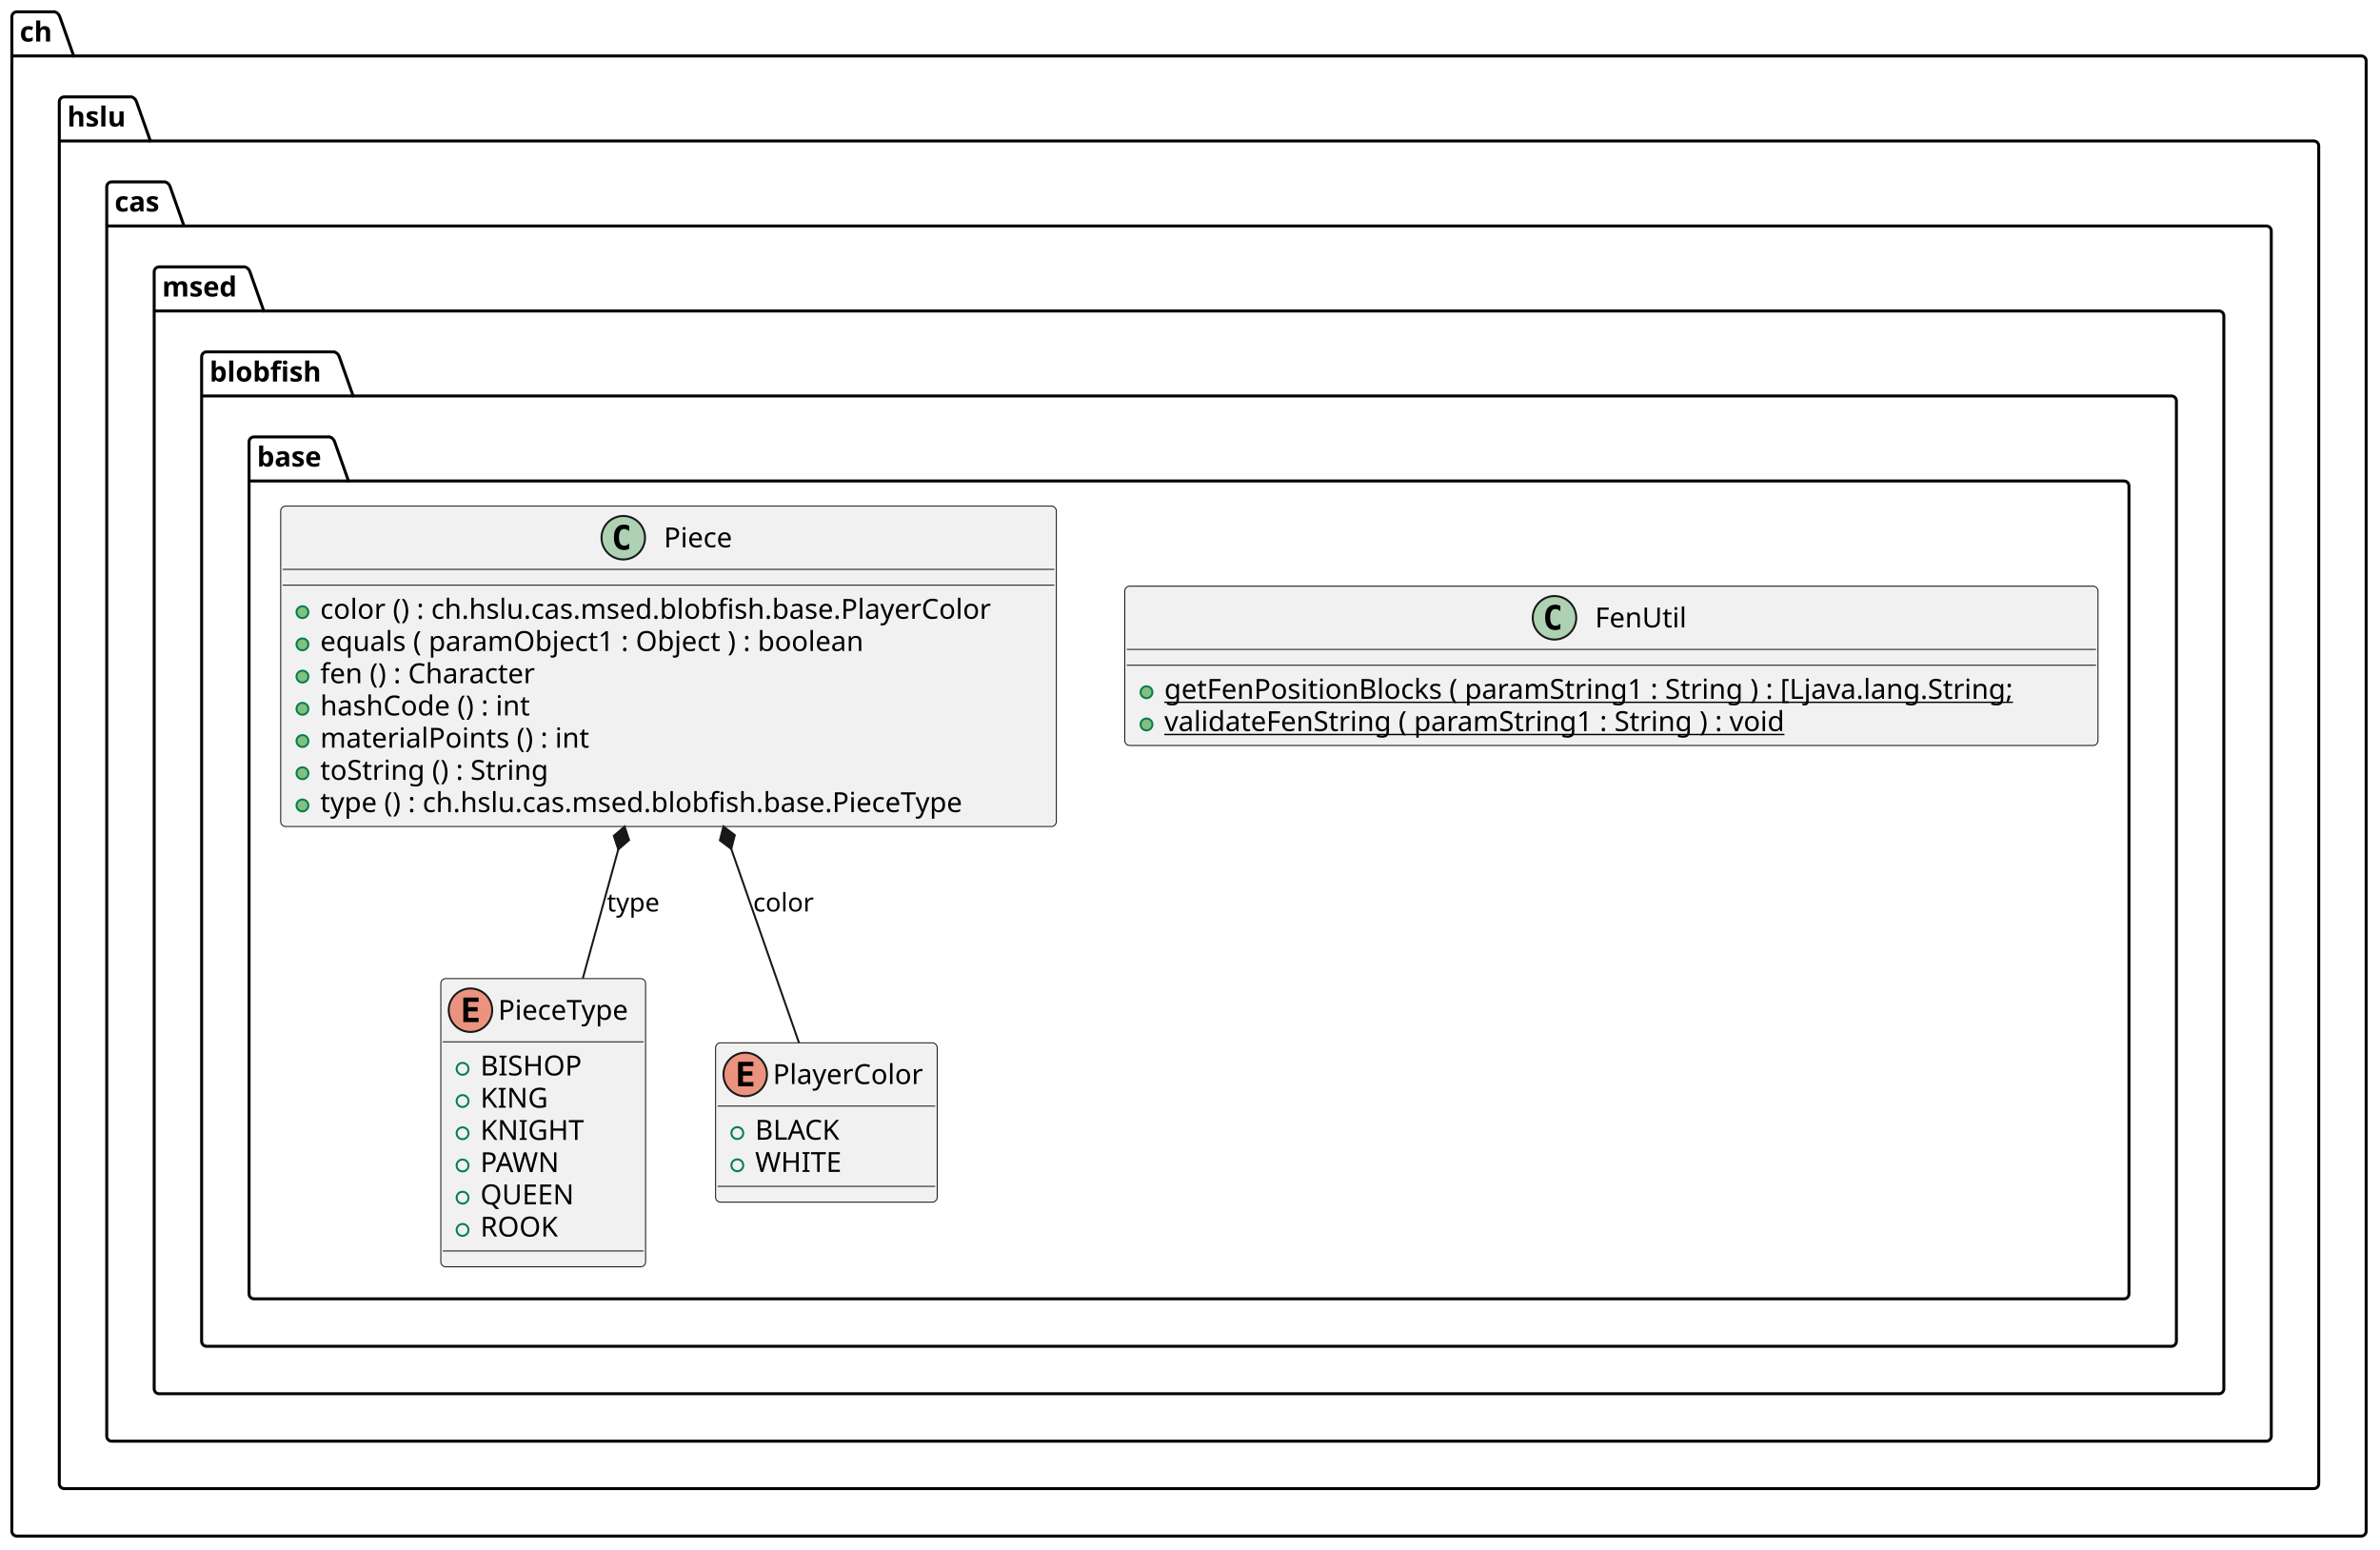
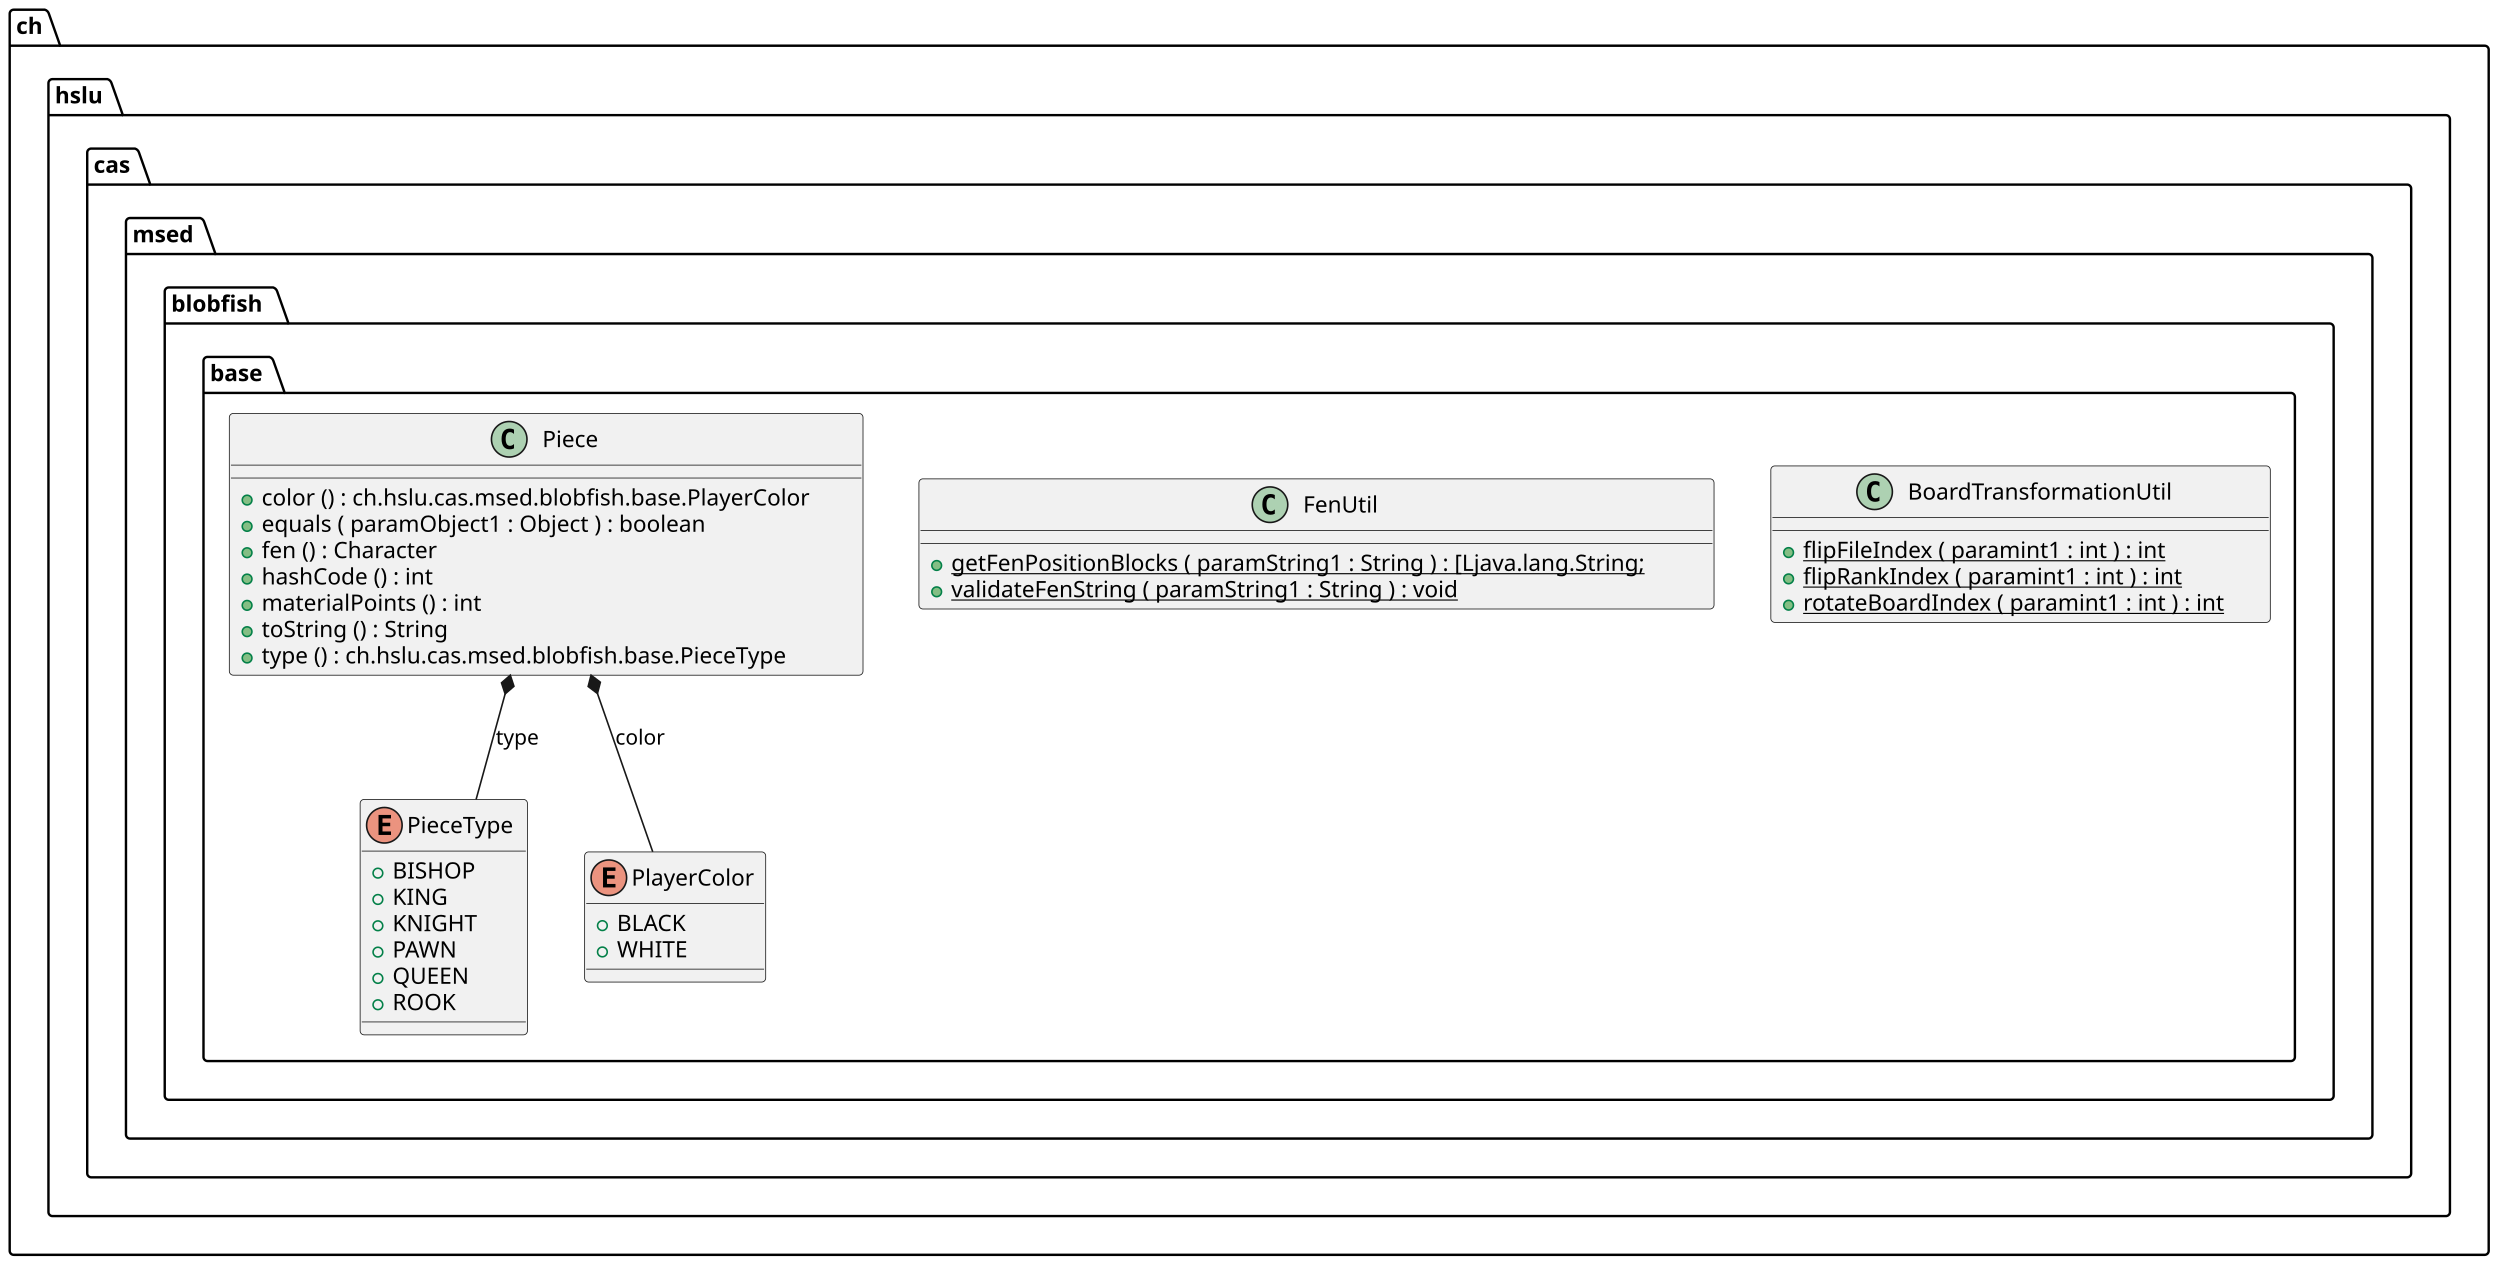
- <svg xmlns="http://www.w3.org/2000/svg" contentStyleType="text/css" data-diagram-type="CLASS" height="784px" preserveAspectRatio="none" style="width:1204px;height:784px;background:#FFFFFF;" version="1.1" viewBox="0 0 1204 784" width="1204px" zoomAndPan="magnify">
+ <svg xmlns="http://www.w3.org/2000/svg" contentStyleType="text/css" data-diagram-type="CLASS" height="784px" preserveAspectRatio="none" style="width:1548px;height:784px;background:#FFFFFF;" version="1.1" viewBox="0 0 1548 784" width="1548px" zoomAndPan="magnify">
  <defs />
  <g>
    <g class="cluster" data-entity="ch" data-source-line="2" data-uid="ent0003" id="cluster_ch">
-       <path d="M8.5,6 L27.766,6 A3.75,3.75 0 0 1 30.266,8.5 L37.266,28.297 L1194.5,28.297 A2.5,2.5 0 0 1 1197,30.797 L1197,774.5 A2.5,2.5 0 0 1 1194.5,777 L8.5,777 A2.5,2.5 0 0 1 6,774.5 L6,8.5 A2.5,2.5 0 0 1 8.5,6" fill="none" style="stroke:#000000;stroke-width:1.5;" />
+       <path d="M8.5,6 L27.766,6 A3.75,3.75 0 0 1 30.266,8.5 L37.266,28.297 L1538.5,28.297 A2.5,2.5 0 0 1 1541,30.797 L1541,774.5 A2.5,2.5 0 0 1 1538.5,777 L8.5,777 A2.5,2.5 0 0 1 6,774.5 L6,8.5 A2.5,2.5 0 0 1 8.5,6" fill="none" style="stroke:#000000;stroke-width:1.5;" />
      <line style="stroke:#000000;stroke-width:1.5;" x1="6" x2="37.266" y1="28.297" y2="28.297" />
      <text fill="#000000" font-family="sans-serif" font-size="14" font-weight="bold" lengthAdjust="spacing" textLength="18.266" x="10" y="20.995">ch</text>
    </g>
    <g class="cluster" data-entity="hslu" data-source-line="2" data-uid="ent0004" id="cluster_hslu">
-       <path d="M32.5,49 L66.565,49 A3.75,3.75 0 0 1 69.065,51.5 L76.065,71.297 L1170.5,71.297 A2.5,2.5 0 0 1 1173,73.797 L1173,750.5 A2.5,2.5 0 0 1 1170.5,753 L32.5,753 A2.5,2.5 0 0 1 30,750.5 L30,51.5 A2.5,2.5 0 0 1 32.5,49" fill="none" style="stroke:#000000;stroke-width:1.5;" />
+       <path d="M32.5,49 L66.565,49 A3.75,3.75 0 0 1 69.065,51.5 L76.065,71.297 L1514.5,71.297 A2.5,2.5 0 0 1 1517,73.797 L1517,750.5 A2.5,2.5 0 0 1 1514.5,753 L32.5,753 A2.5,2.5 0 0 1 30,750.5 L30,51.5 A2.5,2.5 0 0 1 32.5,49" fill="none" style="stroke:#000000;stroke-width:1.5;" />
      <line style="stroke:#000000;stroke-width:1.5;" x1="30" x2="76.065" y1="71.297" y2="71.297" />
      <text fill="#000000" font-family="sans-serif" font-size="14" font-weight="bold" lengthAdjust="spacing" textLength="33.065" x="34" y="63.995">hslu</text>
    </g>
    <g class="cluster" data-entity="cas" data-source-line="2" data-uid="ent0005" id="cluster_cas">
-       <path d="M56.5,92 L83.579,92 A3.75,3.75 0 0 1 86.079,94.5 L93.079,114.297 L1146.5,114.297 A2.5,2.5 0 0 1 1149,116.797 L1149,726.5 A2.5,2.5 0 0 1 1146.5,729 L56.5,729 A2.5,2.5 0 0 1 54,726.5 L54,94.5 A2.5,2.5 0 0 1 56.5,92" fill="none" style="stroke:#000000;stroke-width:1.5;" />
+       <path d="M56.5,92 L83.579,92 A3.75,3.75 0 0 1 86.079,94.5 L93.079,114.297 L1490.5,114.297 A2.5,2.5 0 0 1 1493,116.797 L1493,726.5 A2.5,2.5 0 0 1 1490.5,729 L56.5,729 A2.5,2.5 0 0 1 54,726.5 L54,94.5 A2.5,2.5 0 0 1 56.5,92" fill="none" style="stroke:#000000;stroke-width:1.5;" />
      <line style="stroke:#000000;stroke-width:1.5;" x1="54" x2="93.079" y1="114.297" y2="114.297" />
      <text fill="#000000" font-family="sans-serif" font-size="14" font-weight="bold" lengthAdjust="spacing" textLength="26.079" x="58" y="106.995">cas</text>
    </g>
    <g class="cluster" data-entity="msed" data-source-line="2" data-uid="ent0006" id="cluster_msed">
-       <path d="M80.5,135 L123.938,135 A3.75,3.75 0 0 1 126.438,137.5 L133.438,157.297 L1122.5,157.297 A2.5,2.5 0 0 1 1125,159.797 L1125,702.5 A2.5,2.5 0 0 1 1122.5,705 L80.5,705 A2.5,2.5 0 0 1 78,702.5 L78,137.5 A2.5,2.5 0 0 1 80.5,135" fill="none" style="stroke:#000000;stroke-width:1.5;" />
+       <path d="M80.5,135 L123.938,135 A3.75,3.75 0 0 1 126.438,137.5 L133.438,157.297 L1466.5,157.297 A2.5,2.5 0 0 1 1469,159.797 L1469,702.5 A2.5,2.5 0 0 1 1466.5,705 L80.5,705 A2.5,2.5 0 0 1 78,702.5 L78,137.5 A2.5,2.5 0 0 1 80.5,135" fill="none" style="stroke:#000000;stroke-width:1.5;" />
      <line style="stroke:#000000;stroke-width:1.5;" x1="78" x2="133.438" y1="157.297" y2="157.297" />
      <text fill="#000000" font-family="sans-serif" font-size="14" font-weight="bold" lengthAdjust="spacing" textLength="42.438" x="82" y="149.995">msed</text>
    </g>
    <g class="cluster" data-entity="blobfish" data-source-line="2" data-uid="ent0007" id="cluster_blobfish">
-       <path d="M104.5,178 L169.149,178 A3.75,3.75 0 0 1 171.649,180.5 L178.649,200.297 L1098.5,200.297 A2.5,2.5 0 0 1 1101,202.797 L1101,678.5 A2.5,2.5 0 0 1 1098.5,681 L104.5,681 A2.5,2.5 0 0 1 102,678.5 L102,180.5 A2.5,2.5 0 0 1 104.5,178" fill="none" style="stroke:#000000;stroke-width:1.5;" />
+       <path d="M104.5,178 L169.149,178 A3.75,3.75 0 0 1 171.649,180.5 L178.649,200.297 L1442.5,200.297 A2.5,2.5 0 0 1 1445,202.797 L1445,678.5 A2.5,2.5 0 0 1 1442.5,681 L104.5,681 A2.5,2.5 0 0 1 102,678.5 L102,180.5 A2.5,2.5 0 0 1 104.5,178" fill="none" style="stroke:#000000;stroke-width:1.5;" />
      <line style="stroke:#000000;stroke-width:1.5;" x1="102" x2="178.649" y1="200.297" y2="200.297" />
      <text fill="#000000" font-family="sans-serif" font-size="14" font-weight="bold" lengthAdjust="spacing" textLength="63.649" x="106" y="192.995">blobfish</text>
    </g>
    <g class="cluster" data-entity="base" data-source-line="2" data-uid="ent0008" id="cluster_base">
-       <path d="M128.5,221 L166.797,221 A3.75,3.75 0 0 1 169.297,223.5 L176.297,243.297 L1074.5,243.297 A2.5,2.5 0 0 1 1077,245.797 L1077,654.5 A2.5,2.5 0 0 1 1074.5,657 L128.5,657 A2.5,2.5 0 0 1 126,654.5 L126,223.5 A2.5,2.5 0 0 1 128.5,221" fill="none" style="stroke:#000000;stroke-width:1.5;" />
+       <path d="M128.5,221 L166.797,221 A3.75,3.75 0 0 1 169.297,223.5 L176.297,243.297 L1418.5,243.297 A2.5,2.5 0 0 1 1421,245.797 L1421,654.5 A2.5,2.5 0 0 1 1418.5,657 L128.5,657 A2.5,2.5 0 0 1 126,654.5 L126,223.5 A2.5,2.5 0 0 1 128.5,221" fill="none" style="stroke:#000000;stroke-width:1.5;" />
      <line style="stroke:#000000;stroke-width:1.5;" x1="126" x2="176.297" y1="243.297" y2="243.297" />
      <text fill="#000000" font-family="sans-serif" font-size="14" font-weight="bold" lengthAdjust="spacing" textLength="37.297" x="130" y="235.995">base</text>
    </g>
-     <g class="entity" data-entity="FenUtil" data-source-line="2" data-uid="ent0002" id="entity_FenUtil">
+     <g class="entity" data-entity="BoardTransformationUtil" data-source-line="2" data-uid="ent0002" id="entity_BoardTransformationUtil">
+       <rect fill="#F1F1F1" height="96.891" rx="2.5" ry="2.5" style="stroke:#181818;stroke-width:0.5;" width="309.281" x="1096.5" y="288.5" />
+       <ellipse cx="1160.768" cy="304.5" fill="#ADD1B2" rx="11" ry="11" style="stroke:#181818;stroke-width:1;" />
+       <path d="M1163.737,310.141 Q1163.159,310.438 1162.518,310.578 Q1161.877,310.734 1161.174,310.734 Q1158.674,310.734 1157.346,309.094 Q1156.034,307.438 1156.034,304.312 Q1156.034,301.188 1157.346,299.531 Q1158.674,297.875 1161.174,297.875 Q1161.877,297.875 1162.518,298.031 Q1163.174,298.188 1163.737,298.484 L1163.737,301.203 Q1163.112,300.625 1162.518,300.359 Q1161.924,300.078 1161.299,300.078 Q1159.956,300.078 1159.268,301.156 Q1158.581,302.219 1158.581,304.312 Q1158.581,306.406 1159.268,307.484 Q1159.956,308.547 1161.299,308.547 Q1161.924,308.547 1162.518,308.281 Q1163.112,308 1163.737,307.422 L1163.737,310.141 Z " fill="#000000" />
+       <text fill="#000000" font-family="sans-serif" font-size="14" lengthAdjust="spacing" textLength="172.245" x="1181.268" y="309.347">BoardTransformationUtil</text>
+       <line style="stroke:#181818;stroke-width:0.5;" x1="1097.5" x2="1404.781" y1="320.5" y2="320.5" />
+       <line style="stroke:#181818;stroke-width:0.5;" x1="1097.5" x2="1404.781" y1="328.5" y2="328.5" />
+       <ellipse cx="1107.5" cy="342.148" fill="#84BE84" rx="3" ry="3" style="stroke:#038048;stroke-width:1;" />
+       <text fill="#000000" font-family="sans-serif" font-size="14" lengthAdjust="spacing" text-decoration="underline" textLength="245.438" x="1116.5" y="345.495">flipFileIndex ( paramint1 : int ) : int</text>
+       <ellipse cx="1107.5" cy="358.445" fill="#84BE84" rx="3" ry="3" style="stroke:#038048;stroke-width:1;" />
+       <text fill="#000000" font-family="sans-serif" font-size="14" lengthAdjust="spacing" text-decoration="underline" textLength="256.279" x="1116.5" y="361.792">flipRankIndex ( paramint1 : int ) : int</text>
+       <ellipse cx="1107.5" cy="374.742" fill="#84BE84" rx="3" ry="3" style="stroke:#038048;stroke-width:1;" />
+       <text fill="#000000" font-family="sans-serif" font-size="14" lengthAdjust="spacing" text-decoration="underline" textLength="283.281" x="1116.5" y="378.089">rotateBoardIndex ( paramint1 : int ) : int</text>
+     </g>
+     <g class="entity" data-entity="FenUtil" data-source-line="9" data-uid="ent0009" id="entity_FenUtil">
      <rect fill="#F1F1F1" height="80.594" rx="2.5" ry="2.5" style="stroke:#181818;stroke-width:0.5;" width="492.334" x="569" y="296.5" />
      <ellipse cx="786.39" cy="312.5" fill="#ADD1B2" rx="11" ry="11" style="stroke:#181818;stroke-width:1;" />
      <path d="M789.358,318.141 Q788.78,318.438 788.14,318.578 Q787.499,318.734 786.796,318.734 Q784.296,318.734 782.968,317.094 Q781.655,315.438 781.655,312.312 Q781.655,309.188 782.968,307.531 Q784.296,305.875 786.796,305.875 Q787.499,305.875 788.14,306.031 Q788.796,306.188 789.358,306.484 L789.358,309.203 Q788.733,308.625 788.14,308.359 Q787.546,308.078 786.921,308.078 Q785.577,308.078 784.89,309.156 Q784.202,310.219 784.202,312.312 Q784.202,314.406 784.89,315.484 Q785.577,316.547 786.921,316.547 Q787.546,316.547 788.14,316.281 Q788.733,316 789.358,315.422 L789.358,318.141 Z " fill="#000000" />
      <text fill="#000000" font-family="sans-serif" font-size="14" lengthAdjust="spacing" textLength="49.055" x="806.89" y="317.347">FenUtil</text>
      <line style="stroke:#181818;stroke-width:0.5;" x1="570" x2="1060.334" y1="328.5" y2="328.5" />
      <line style="stroke:#181818;stroke-width:0.5;" x1="570" x2="1060.334" y1="336.5" y2="336.5" />
      <ellipse cx="580" cy="350.148" fill="#84BE84" rx="3" ry="3" style="stroke:#038048;stroke-width:1;" />
      <text fill="#000000" font-family="sans-serif" font-size="14" lengthAdjust="spacing" text-decoration="underline" textLength="466.334" x="589" y="353.495">getFenPositionBlocks ( paramString1 : String ) : [Ljava.lang.String;</text>
      <ellipse cx="580" cy="366.445" fill="#84BE84" rx="3" ry="3" style="stroke:#038048;stroke-width:1;" />
      <text fill="#000000" font-family="sans-serif" font-size="14" lengthAdjust="spacing" text-decoration="underline" textLength="342.576" x="589" y="369.792">validateFenString ( paramString1 : String ) : void</text>
    </g>
-     <g class="entity" data-entity="Piece" data-source-line="8" data-uid="ent0009" id="entity_Piece">
+     <g class="entity" data-entity="Piece" data-source-line="15" data-uid="ent0010" id="entity_Piece">
      <rect fill="#F1F1F1" height="162.078" rx="2.5" ry="2.5" style="stroke:#181818;stroke-width:0.5;" width="392.372" x="142" y="256" />
      <ellipse cx="315.308" cy="272" fill="#ADD1B2" rx="11" ry="11" style="stroke:#181818;stroke-width:1;" />
      <path d="M318.277,277.641 Q317.699,277.938 317.058,278.078 Q316.418,278.234 315.714,278.234 Q313.214,278.234 311.886,276.594 Q310.574,274.938 310.574,271.812 Q310.574,268.688 311.886,267.031 Q313.214,265.375 315.714,265.375 Q316.418,265.375 317.058,265.531 Q317.714,265.688 318.277,265.984 L318.277,268.703 Q317.652,268.125 317.058,267.859 Q316.464,267.578 315.839,267.578 Q314.496,267.578 313.808,268.656 Q313.121,269.719 313.121,271.812 Q313.121,273.906 313.808,274.984 Q314.496,276.047 315.839,276.047 Q316.464,276.047 317.058,275.781 Q317.652,275.5 318.277,274.922 L318.277,277.641 Z " fill="#000000" />
      <text fill="#000000" font-family="sans-serif" font-size="14" lengthAdjust="spacing" textLength="37.256" x="335.808" y="276.847">Piece</text>
      <line style="stroke:#181818;stroke-width:0.5;" x1="143" x2="533.372" y1="288" y2="288" />
      <line style="stroke:#181818;stroke-width:0.5;" x1="143" x2="533.372" y1="296" y2="296" />
      <ellipse cx="153" cy="309.648" fill="#84BE84" rx="3" ry="3" style="stroke:#038048;stroke-width:1;" />
      <text fill="#000000" font-family="sans-serif" font-size="14" lengthAdjust="spacing" textLength="366.372" x="162" y="312.995">color () : ch.hslu.cas.msed.blobfish.base.PlayerColor</text>
      <ellipse cx="153" cy="325.945" fill="#84BE84" rx="3" ry="3" style="stroke:#038048;stroke-width:1;" />
      <text fill="#000000" font-family="sans-serif" font-size="14" lengthAdjust="spacing" textLength="299.154" x="162" y="329.292">equals ( paramObject1 : Object ) : boolean</text>
      <ellipse cx="153" cy="342.242" fill="#84BE84" rx="3" ry="3" style="stroke:#038048;stroke-width:1;" />
      <text fill="#000000" font-family="sans-serif" font-size="14" lengthAdjust="spacing" textLength="120.524" x="162" y="345.589">fen () : Character</text>
      <ellipse cx="153" cy="358.539" fill="#84BE84" rx="3" ry="3" style="stroke:#038048;stroke-width:1;" />
      <text fill="#000000" font-family="sans-serif" font-size="14" lengthAdjust="spacing" textLength="116.703" x="162" y="361.886">hashCode () : int</text>
      <ellipse cx="153" cy="374.836" fill="#84BE84" rx="3" ry="3" style="stroke:#038048;stroke-width:1;" />
      <text fill="#000000" font-family="sans-serif" font-size="14" lengthAdjust="spacing" textLength="148.231" x="162" y="378.183">materialPoints () : int</text>
      <ellipse cx="153" cy="391.133" fill="#84BE84" rx="3" ry="3" style="stroke:#038048;stroke-width:1;" />
      <text fill="#000000" font-family="sans-serif" font-size="14" lengthAdjust="spacing" textLength="126.608" x="162" y="394.479">toString () : String</text>
      <ellipse cx="153" cy="407.43" fill="#84BE84" rx="3" ry="3" style="stroke:#038048;stroke-width:1;" />
      <text fill="#000000" font-family="sans-serif" font-size="14" lengthAdjust="spacing" textLength="354.648" x="162" y="410.776">type () : ch.hslu.cas.msed.blobfish.base.PieceType</text>
    </g>
-     <g class="entity" data-entity="PieceType" data-source-line="19" data-uid="ent0010" id="entity_PieceType">
+     <g class="entity" data-entity="PieceType" data-source-line="26" data-uid="ent0011" id="entity_PieceType">
      <rect fill="#F1F1F1" height="145.781" rx="2.5" ry="2.5" style="stroke:#181818;stroke-width:0.5;" width="103.593" x="223" y="495" />
      <ellipse cx="238" cy="511" fill="#EB937F" rx="11" ry="11" style="stroke:#181818;stroke-width:1;" />
      <path d="M242.109,517 L234.391,517 L234.391,504.609 L242.109,504.609 L242.109,506.766 L236.844,506.766 L236.844,509.438 L241.609,509.438 L241.609,511.594 L236.844,511.594 L236.844,514.844 L242.109,514.844 L242.109,517 Z " fill="#000000" />
      <text fill="#000000" font-family="sans-serif" font-size="14" lengthAdjust="spacing" textLength="71.593" x="252" y="515.847">PieceType</text>
      <line style="stroke:#181818;stroke-width:0.5;" x1="224" x2="325.593" y1="527" y2="527" />
      <ellipse cx="234" cy="540.648" fill="none" rx="3" ry="3" style="stroke:#038048;stroke-width:1;" />
      <text fill="#000000" font-family="sans-serif" font-size="14" lengthAdjust="spacing" textLength="52.609" x="243" y="543.995">BISHOP</text>
      <ellipse cx="234" cy="556.945" fill="none" rx="3" ry="3" style="stroke:#038048;stroke-width:1;" />
      <text fill="#000000" font-family="sans-serif" font-size="14" lengthAdjust="spacing" textLength="34.631" x="243" y="560.292">KING</text>
      <ellipse cx="234" cy="573.242" fill="none" rx="3" ry="3" style="stroke:#038048;stroke-width:1;" />
      <text fill="#000000" font-family="sans-serif" font-size="14" lengthAdjust="spacing" textLength="53.71" x="243" y="576.589">KNIGHT</text>
      <ellipse cx="234" cy="589.539" fill="none" rx="3" ry="3" style="stroke:#038048;stroke-width:1;" />
      <text fill="#000000" font-family="sans-serif" font-size="14" lengthAdjust="spacing" textLength="42.335" x="243" y="592.886">PAWN</text>
      <ellipse cx="234" cy="605.836" fill="none" rx="3" ry="3" style="stroke:#038048;stroke-width:1;" />
      <text fill="#000000" font-family="sans-serif" font-size="14" lengthAdjust="spacing" textLength="49.431" x="243" y="609.183">QUEEN</text>
      <ellipse cx="234" cy="622.133" fill="none" rx="3" ry="3" style="stroke:#038048;stroke-width:1;" />
      <text fill="#000000" font-family="sans-serif" font-size="14" lengthAdjust="spacing" textLength="40.947" x="243" y="625.48">ROOK</text>
      <line style="stroke:#181818;stroke-width:0.5;" x1="224" x2="325.593" y1="632.781" y2="632.781" />
    </g>
-     <g class="entity" data-entity="PlayerColor" data-source-line="29" data-uid="ent0011" id="entity_PlayerColor">
+     <g class="entity" data-entity="PlayerColor" data-source-line="36" data-uid="ent0012" id="entity_PlayerColor">
      <rect fill="#F1F1F1" height="80.594" rx="2.5" ry="2.5" style="stroke:#181818;stroke-width:0.5;" width="112.117" x="362" y="527.5" />
      <ellipse cx="377" cy="543.5" fill="#EB937F" rx="11" ry="11" style="stroke:#181818;stroke-width:1;" />
      <path d="M381.109,549.5 L373.391,549.5 L373.391,537.109 L381.109,537.109 L381.109,539.266 L375.844,539.266 L375.844,541.938 L380.609,541.938 L380.609,544.094 L375.844,544.094 L375.844,547.344 L381.109,547.344 L381.109,549.5 Z " fill="#000000" />
      <text fill="#000000" font-family="sans-serif" font-size="14" lengthAdjust="spacing" textLength="80.117" x="391" y="548.347">PlayerColor</text>
      <line style="stroke:#181818;stroke-width:0.5;" x1="363" x2="473.117" y1="559.5" y2="559.5" />
      <ellipse cx="373" cy="573.148" fill="none" rx="3" ry="3" style="stroke:#038048;stroke-width:1;" />
      <text fill="#000000" font-family="sans-serif" font-size="14" lengthAdjust="spacing" textLength="45.938" x="382" y="576.495">BLACK</text>
      <ellipse cx="373" cy="589.445" fill="none" rx="3" ry="3" style="stroke:#038048;stroke-width:1;" />
      <text fill="#000000" font-family="sans-serif" font-size="14" lengthAdjust="spacing" textLength="45.897" x="382" y="592.792">WHITE</text>
      <line style="stroke:#181818;stroke-width:0.5;" x1="363" x2="473.117" y1="600.094" y2="600.094" />
    </g>
-     <g class="link" data-entity-1="Piece" data-entity-2="PieceType" data-source-line="37" data-uid="lnk12" id="link_Piece_PieceType">
-       <path codeLine="37" d="M312.784,429.659 C305.894,454.679 301.53,470.55 294.81,494.98" fill="none" id="Piece-backto-PieceType" style="stroke:#181818;stroke-width:1;" />
+     <g class="link" data-entity-1="Piece" data-entity-2="PieceType" data-source-line="44" data-uid="lnk13" id="link_Piece_PieceType">
+       <path codeLine="44" d="M312.784,429.659 C305.894,454.679 301.53,470.55 294.81,494.98" fill="none" id="Piece-backto-PieceType" style="stroke:#181818;stroke-width:1;" />
      <polygon fill="#181818" points="315.97,418.09,310.521,422.813,312.784,429.659,318.233,424.937,315.97,418.09" style="stroke:#181818;stroke-width:1;" />
      <text fill="#000000" font-family="sans-serif" font-size="13" lengthAdjust="spacing" textLength="29.041" x="307" y="461.067">type</text>
    </g>
-     <g class="link" data-entity-1="Piece" data-entity-2="PlayerColor" data-source-line="38" data-uid="lnk13" id="link_Piece_PlayerColor">
-       <path codeLine="38" d="M369.937,429.419 C382.867,466.439 393.69,497.42 404.18,527.45" fill="none" id="Piece-backto-PlayerColor" style="stroke:#181818;stroke-width:1;" />
+     <g class="link" data-entity-1="Piece" data-entity-2="PlayerColor" data-source-line="45" data-uid="lnk14" id="link_Piece_PlayerColor">
+       <path codeLine="45" d="M369.937,429.419 C382.867,466.439 393.69,497.42 404.18,527.45" fill="none" id="Piece-backto-PlayerColor" style="stroke:#181818;stroke-width:1;" />
      <polygon fill="#181818" points="365.98,418.09,364.182,425.073,369.937,429.419,371.735,422.435,365.98,418.09" style="stroke:#181818;stroke-width:1;" />
      <text fill="#000000" font-family="sans-serif" font-size="13" lengthAdjust="spacing" textLength="32.011" x="381" y="461.067">color</text>
    </g>
  </g>
</svg>
